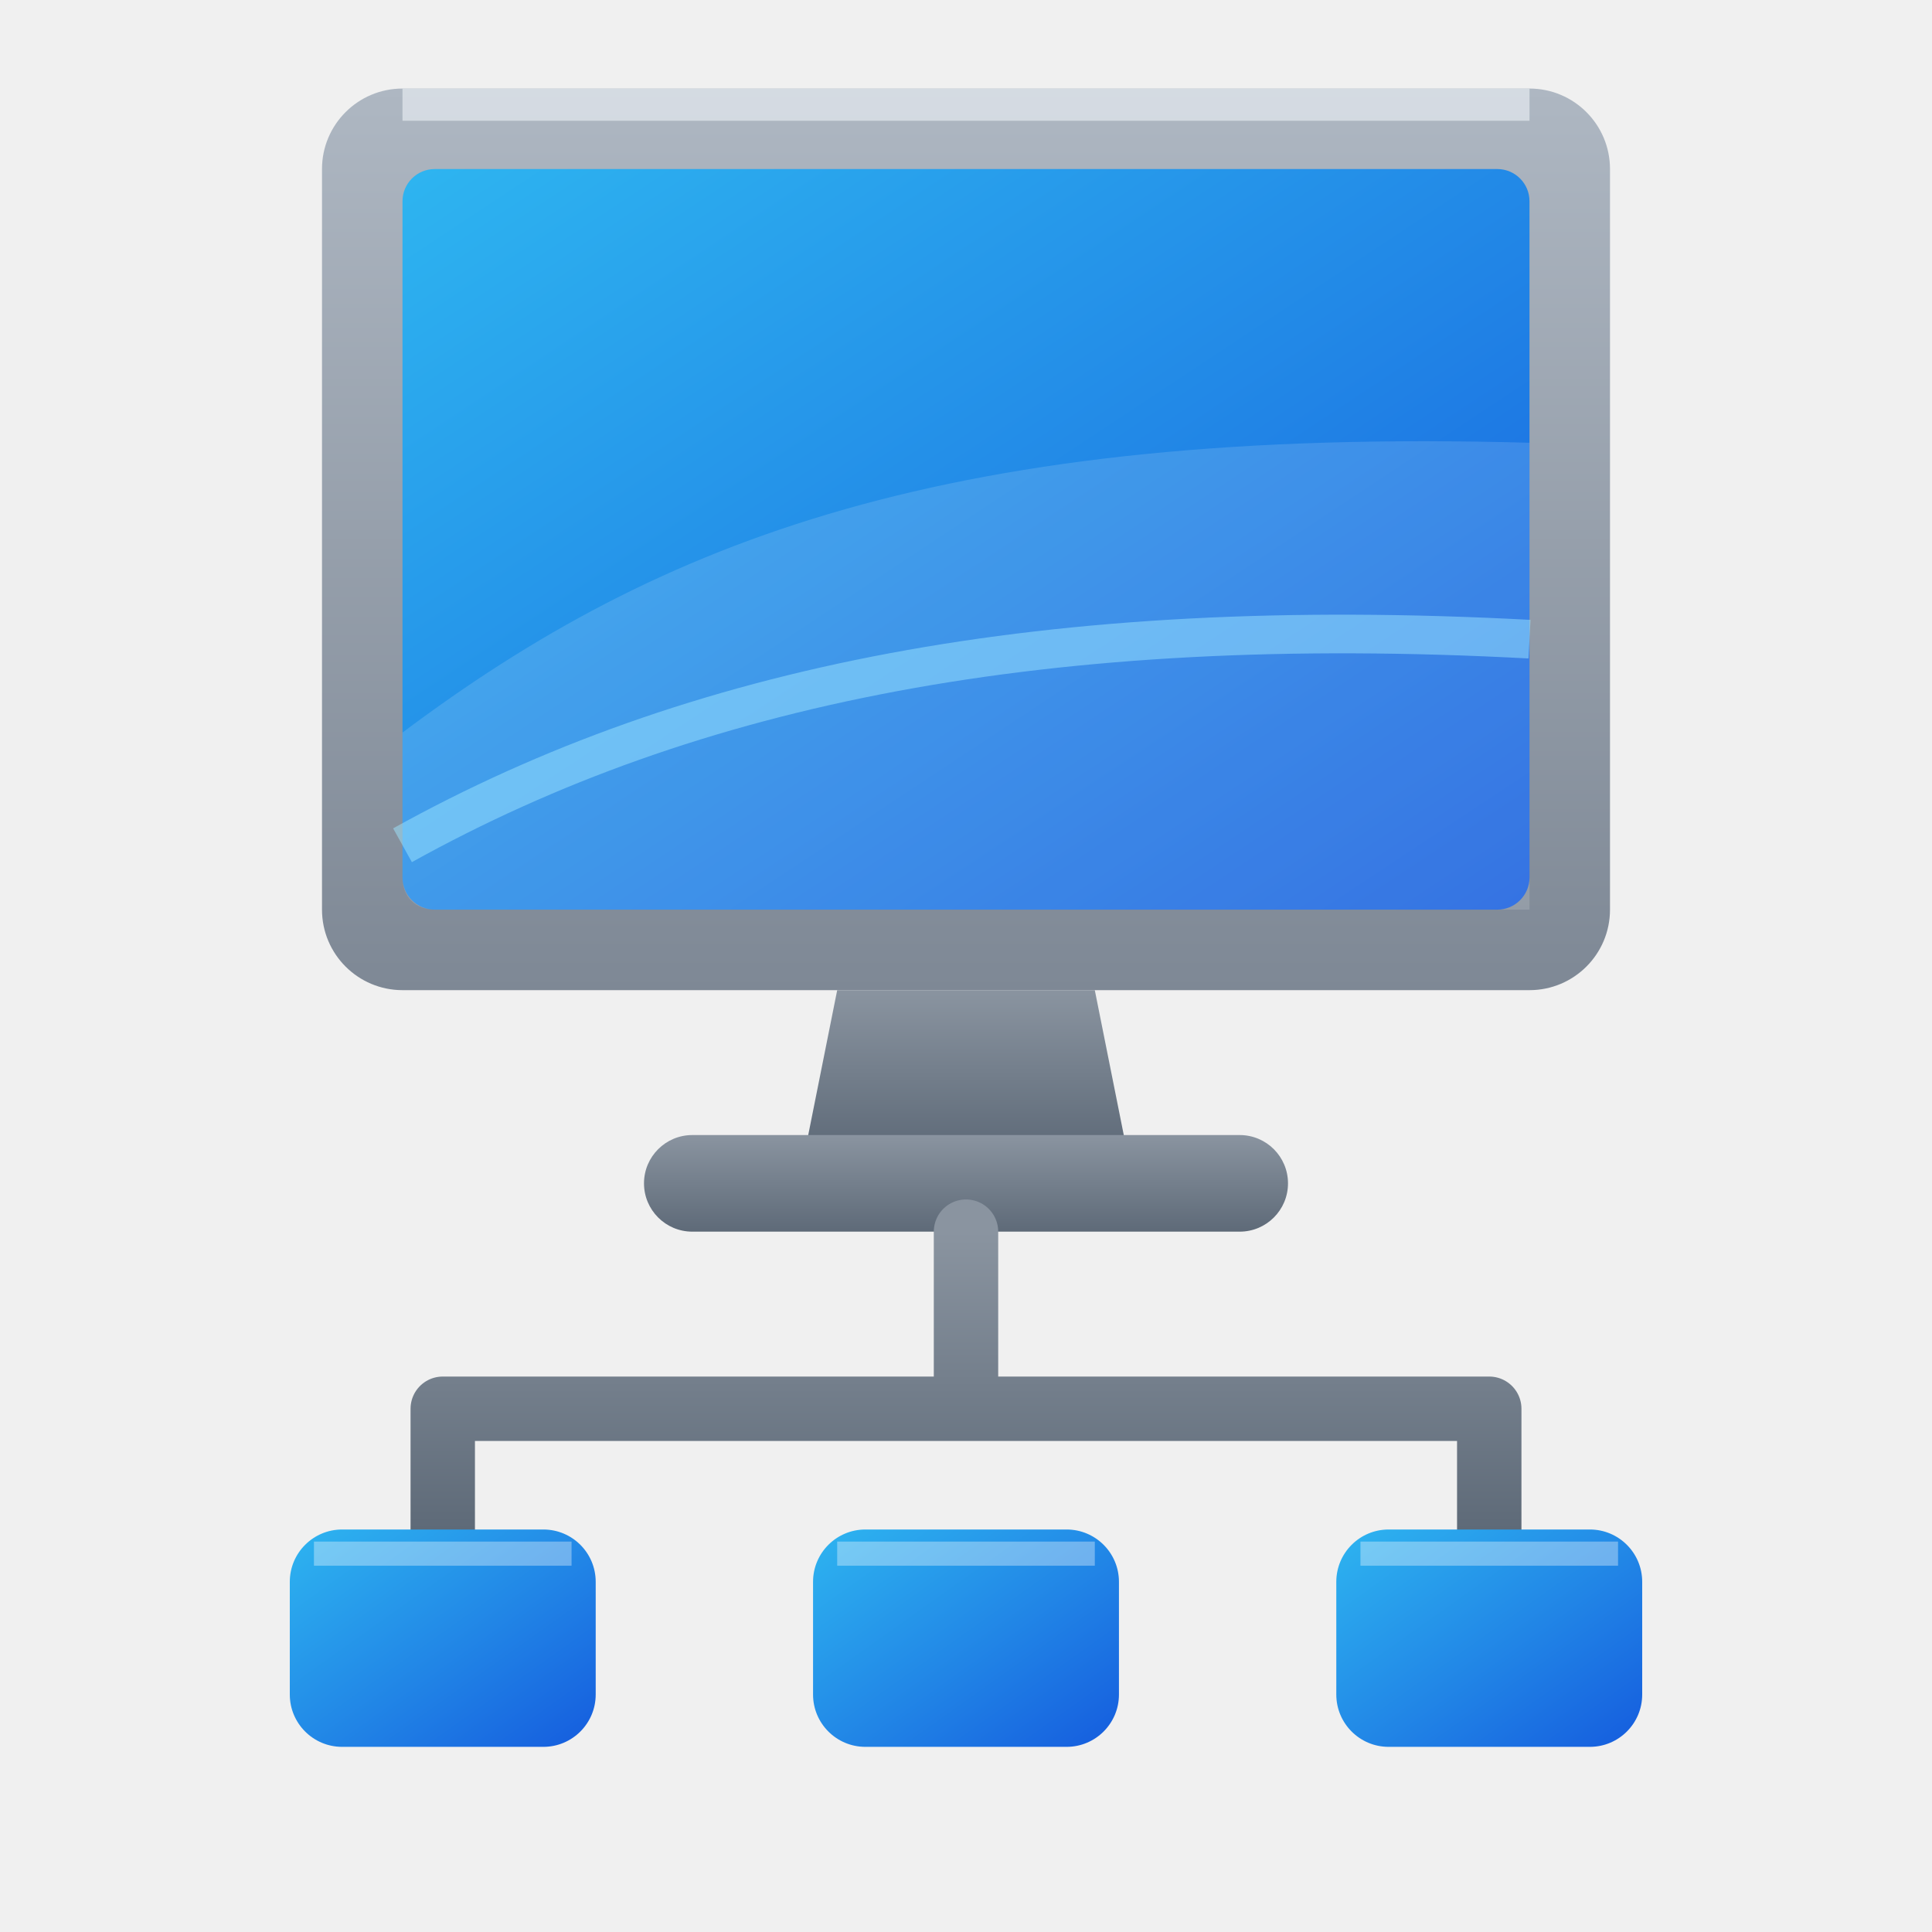
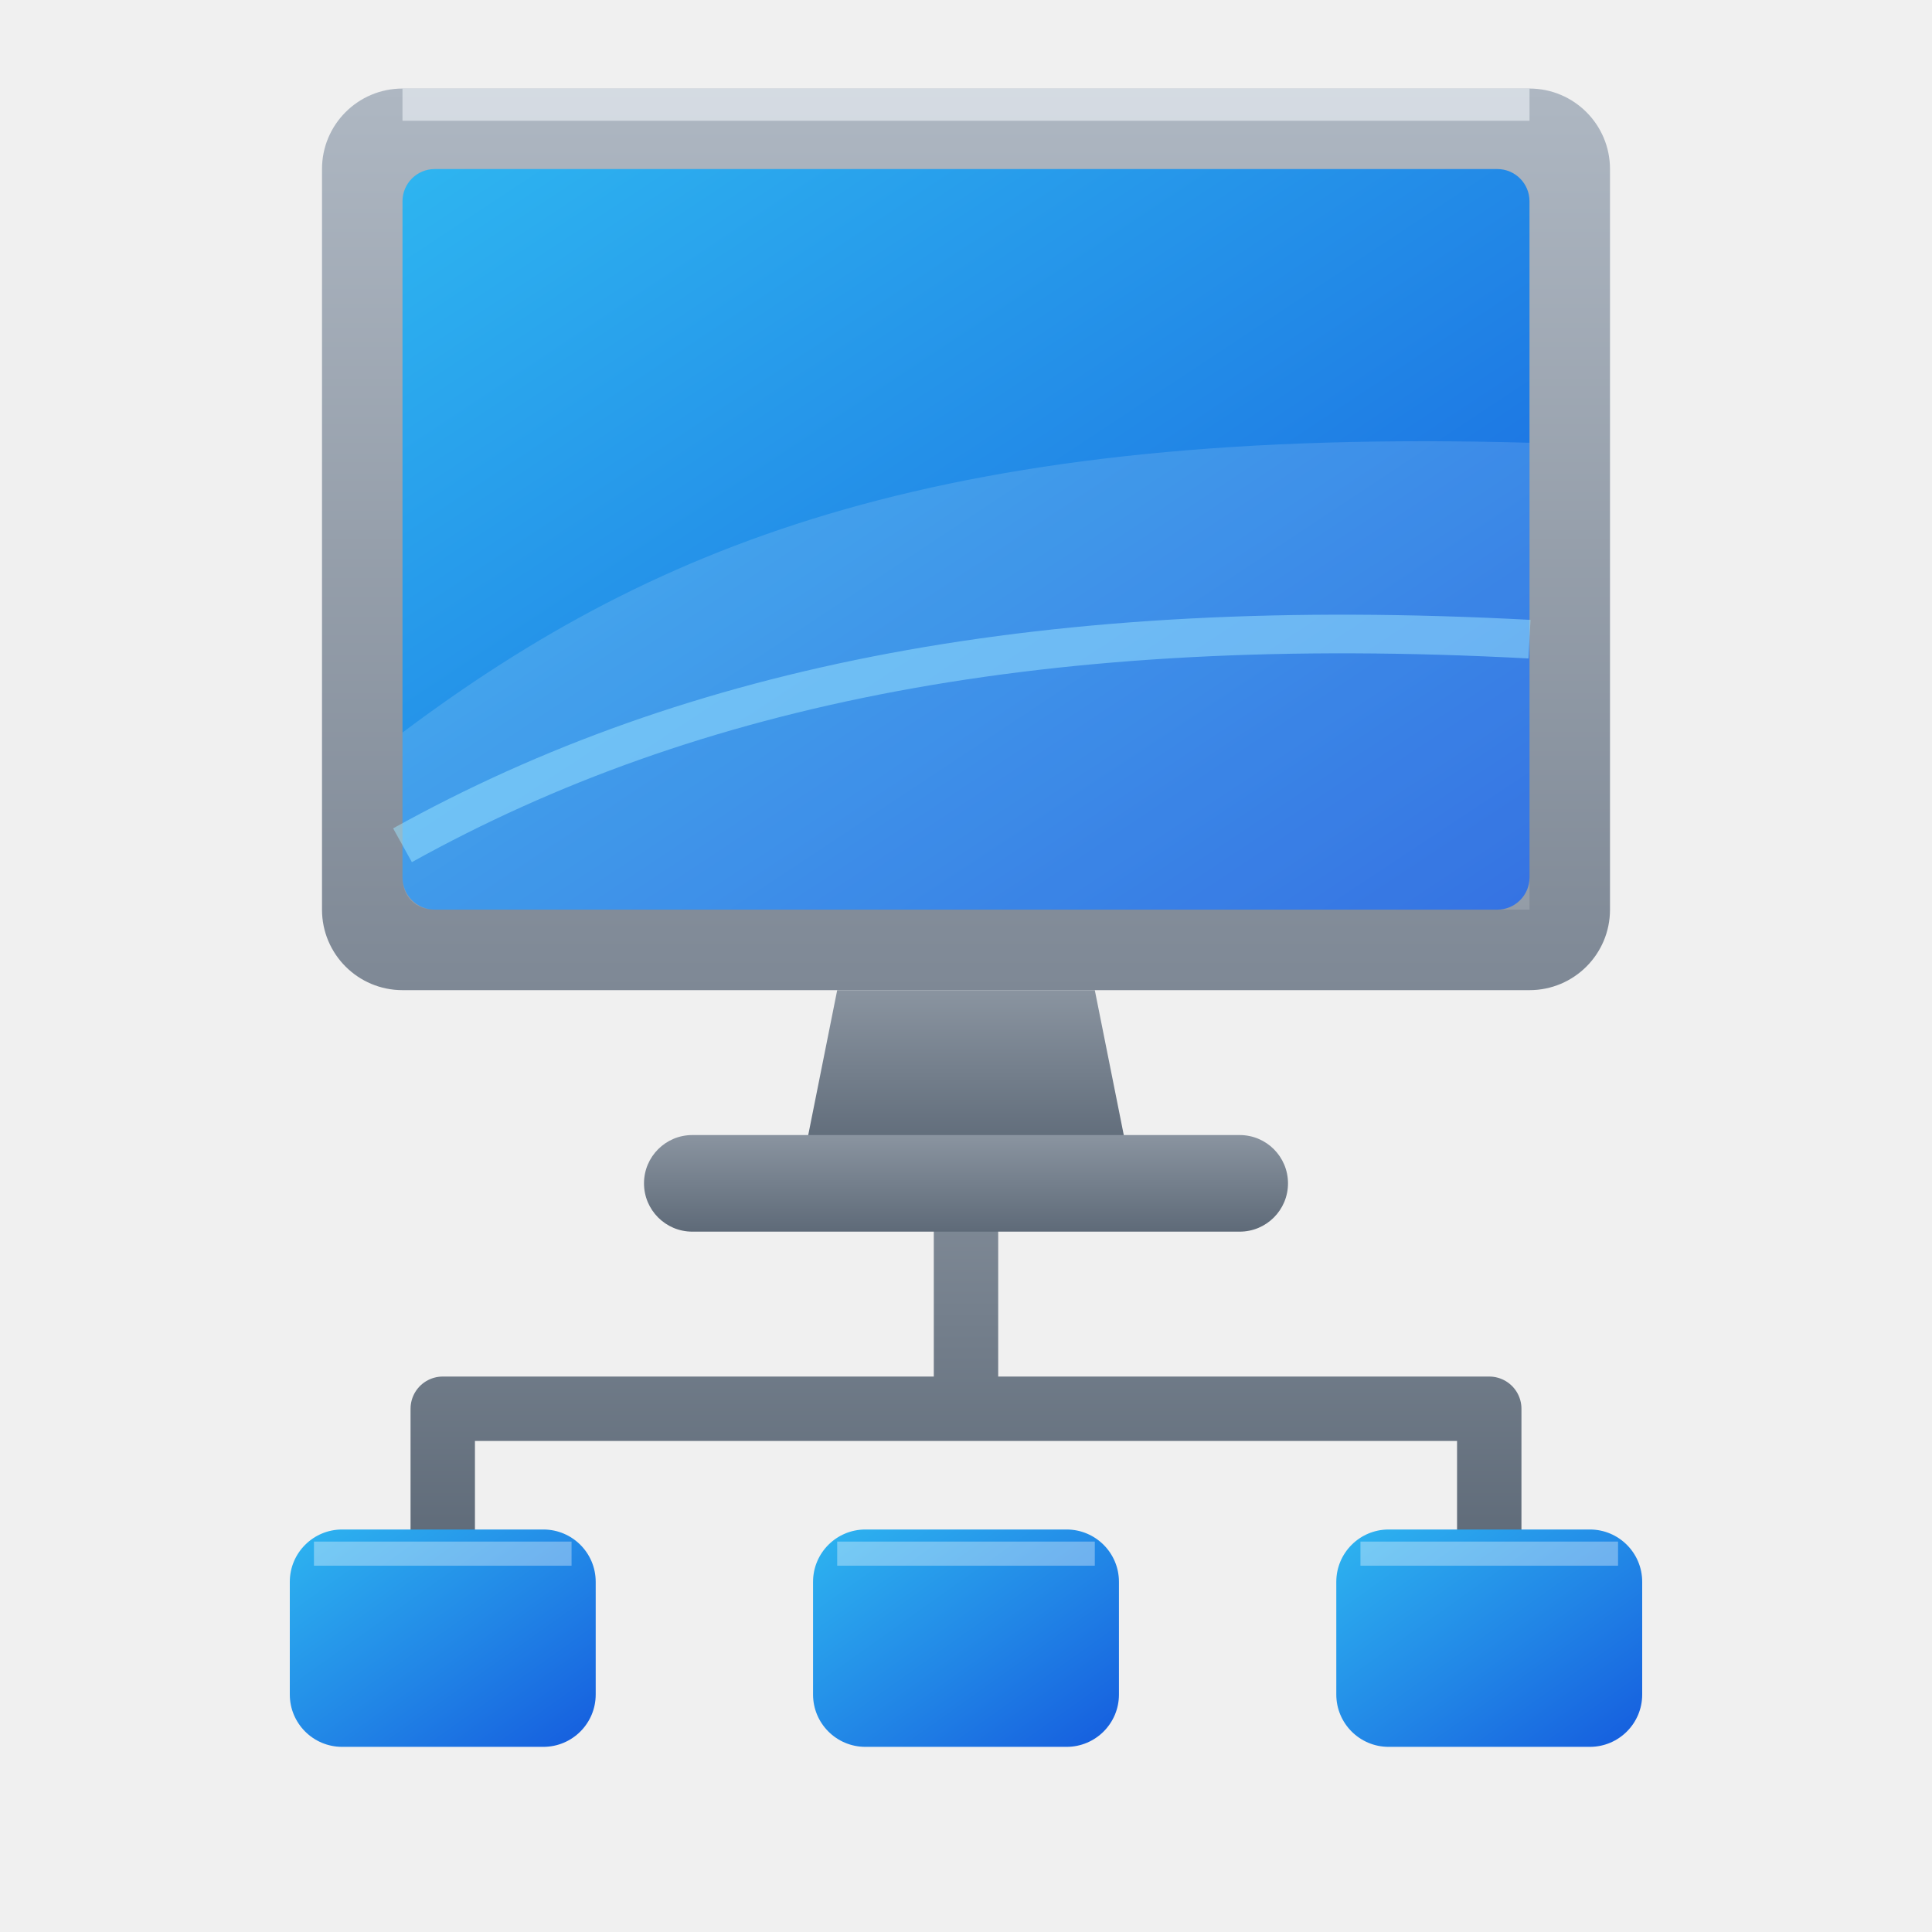
<svg xmlns="http://www.w3.org/2000/svg" viewBox="0 0 48 48" width="48" height="48">
  <defs>
    <linearGradient id="network-frame" x1="0" y1="0" x2="0" y2="1" gradientUnits="objectBoundingBox">
      <stop offset="0" stop-color="#AEB7C2" />
      <stop offset="1" stop-color="#7E8895" />
    </linearGradient>
    <linearGradient id="network-screen" x1="0" y1="0" x2="1" y2="1" gradientUnits="objectBoundingBox">
      <stop offset="0" stop-color="#2EB5F0" />
      <stop offset="0.55" stop-color="#2185E6" />
      <stop offset="1" stop-color="#155CDE" />
    </linearGradient>
    <linearGradient id="network-stand" x1="0" y1="0" x2="0" y2="1" gradientUnits="objectBoundingBox">
      <stop offset="0" stop-color="#8A94A0" />
      <stop offset="1" stop-color="#5E6A78" />
    </linearGradient>
  </defs>
+   <path d="M24 27V35M11 38.6V35h26v3.6" fill="none" stroke="url(#network-stand)" stroke-width="1.6" stroke-linejoin="round" />
  <g transform="translate(4.8 -3.4) scale(.8)">
    <rect x="4" y="7" width="40" height="28" rx="2.5" fill="url(#network-frame)" />
    <rect x="6.5" y="9.5" width="35" height="23" rx="1" fill="url(#network-screen)" />
    <path d="M6.5 27c8-6 17-9.5 35-9v14.5H7.5c-.6 0-1-.4-1-1z" fill="#FFFFFF" fill-opacity=".14" />
    <path d="M6.5 30.5c9-5 20-7.2 35-6.4" fill="none" stroke="#9EE7FF" stroke-opacity=".5" stroke-width="1.2" />
    <path d="M20 35h8l1 5h-10z" fill="url(#network-stand)" />
    <rect x="14" y="39.5" width="20" height="3" rx="1.5" fill="url(#network-stand)" />
    <path d="M6.5 7.5h35" stroke="#DDE3EA" stroke-opacity=".8" />
  </g>
-   <path d="M24 30.6V35M11 38v-3h26v3" fill="none" stroke="url(#network-stand)" stroke-width="1.6" stroke-linejoin="round" stroke-linecap="round" />
  <rect x="7.2" y="38" width="7.6" height="5.4" rx="1.3" fill="url(#network-screen)" />
  <rect x="20.2" y="38" width="7.6" height="5.4" rx="1.3" fill="url(#network-screen)" />
  <rect x="33.2" y="38" width="7.6" height="5.4" rx="1.3" fill="url(#network-screen)" />
  <path d="M7.8 38.6h6.4M20.8 38.6h6.4M33.8 38.6h6.4" stroke="#FFFFFF" stroke-opacity=".35" stroke-width=".6" />
</svg>
